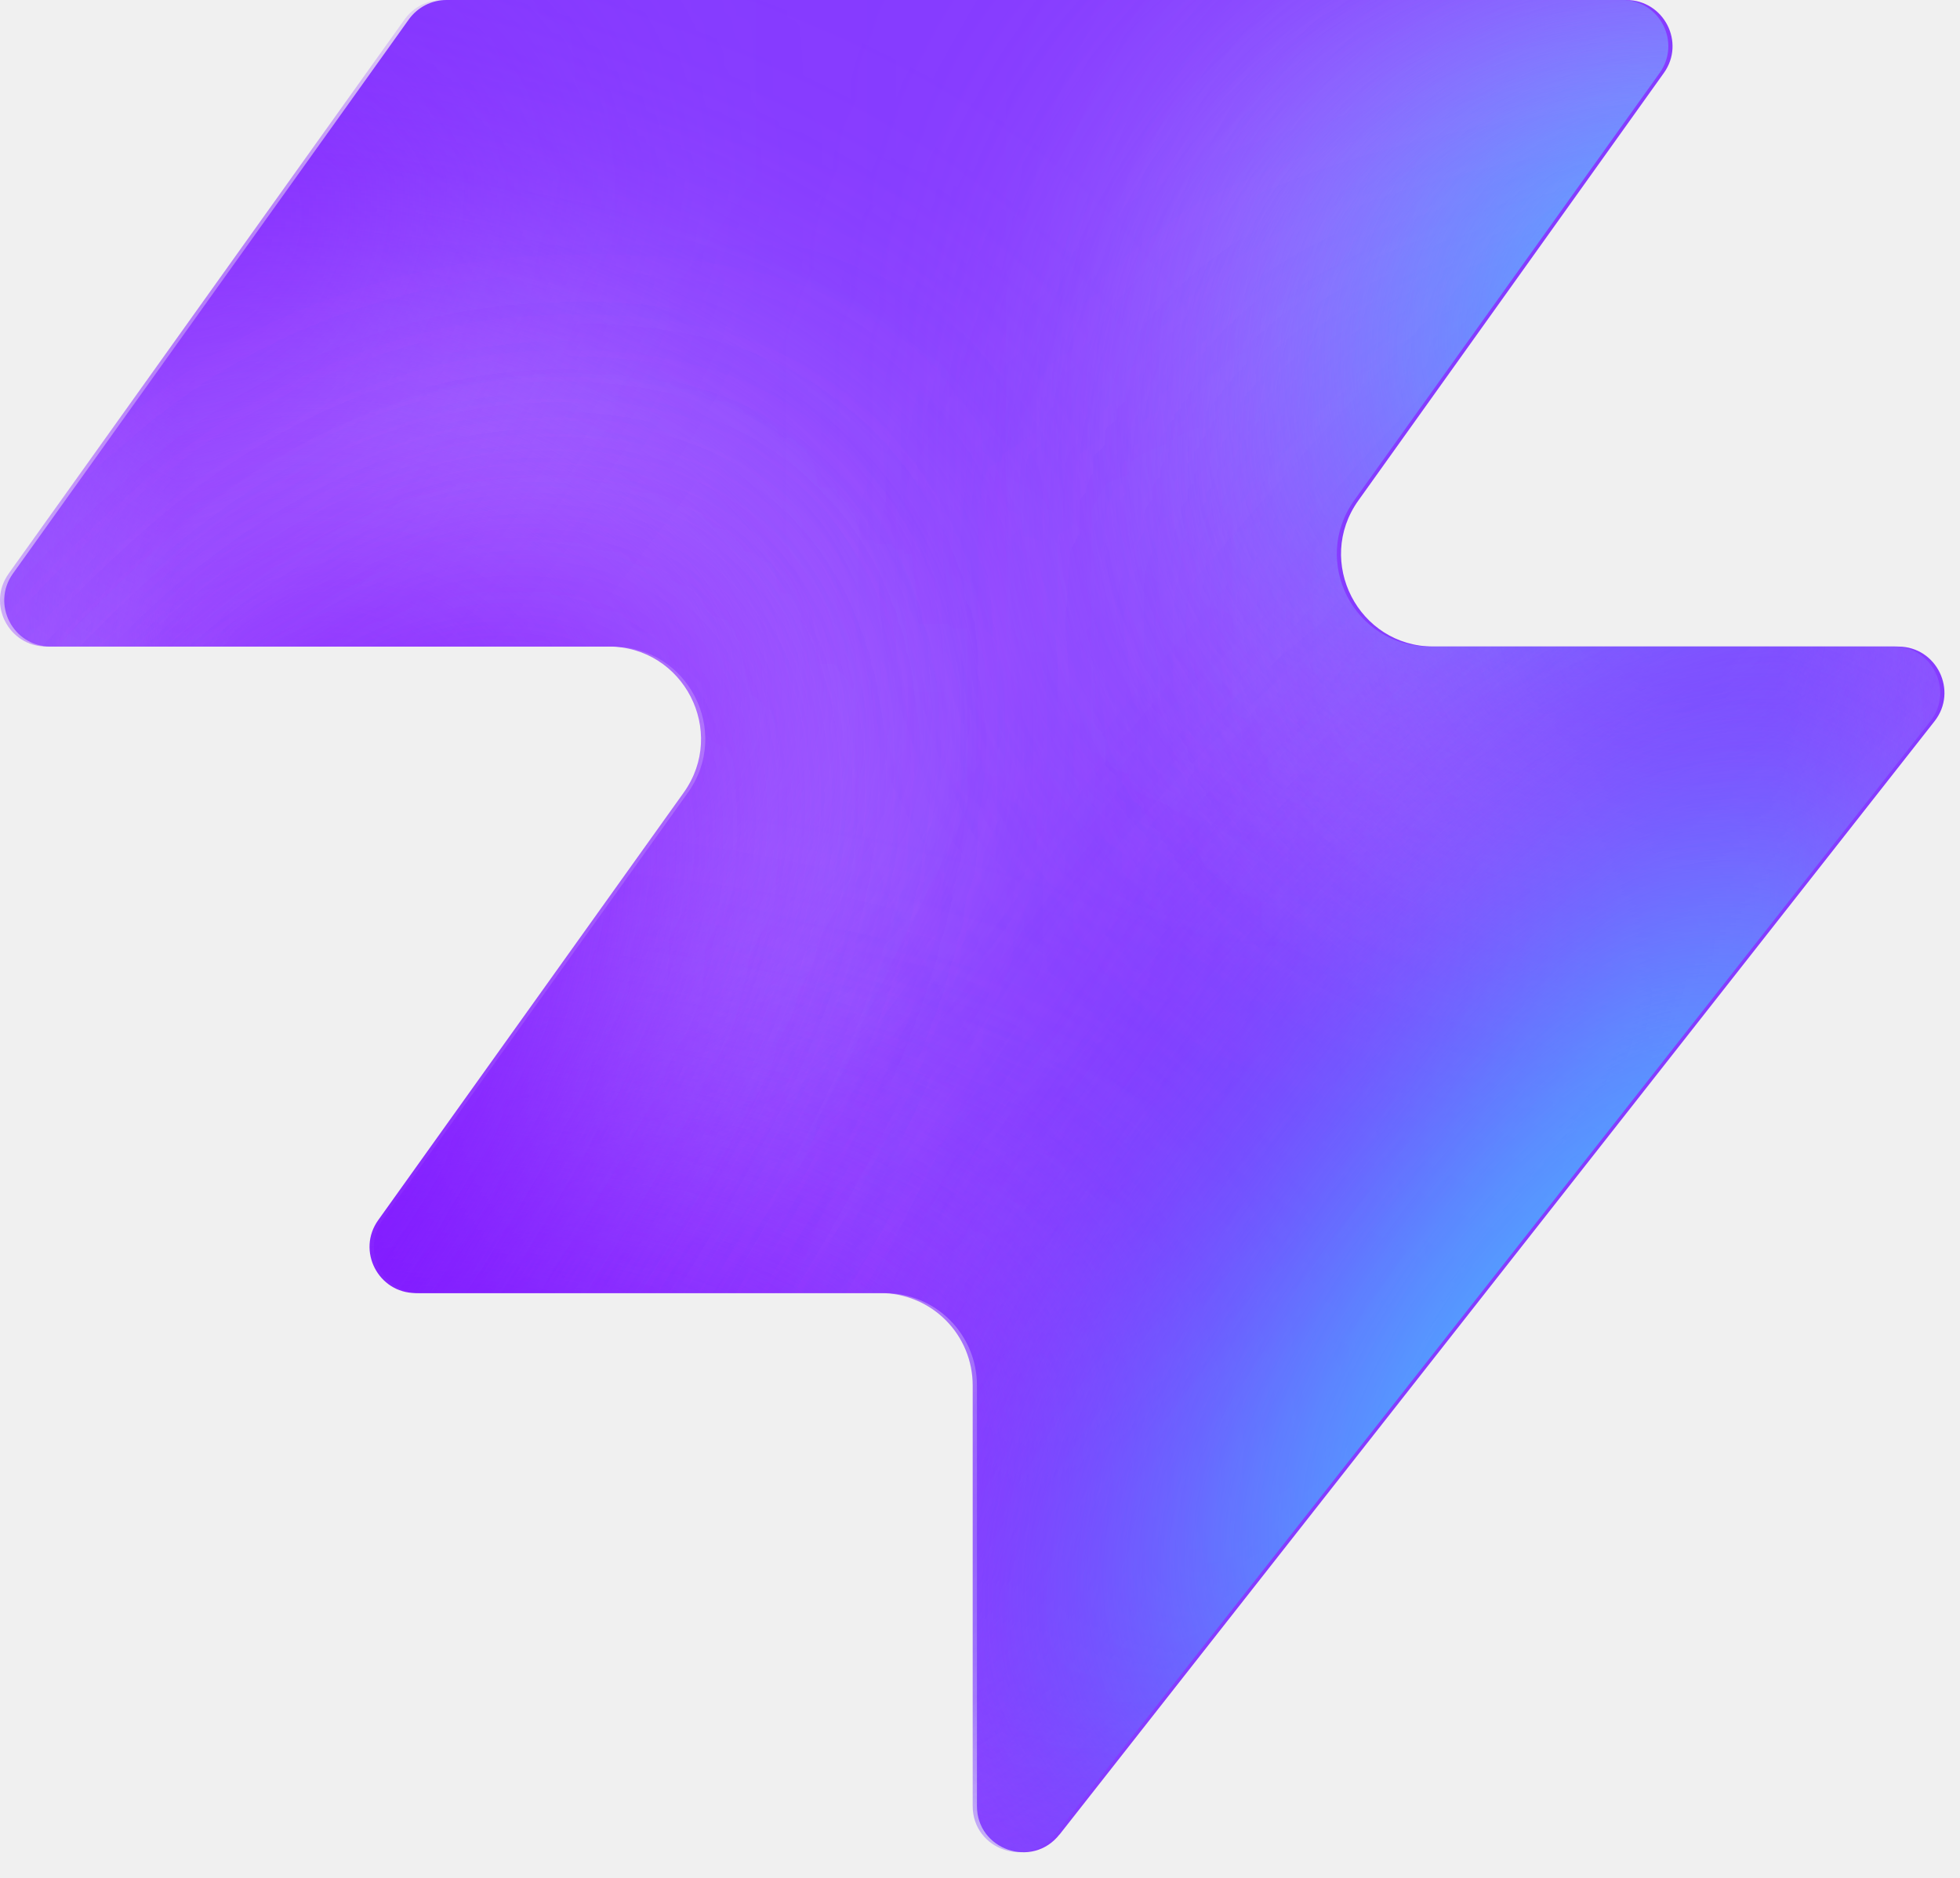
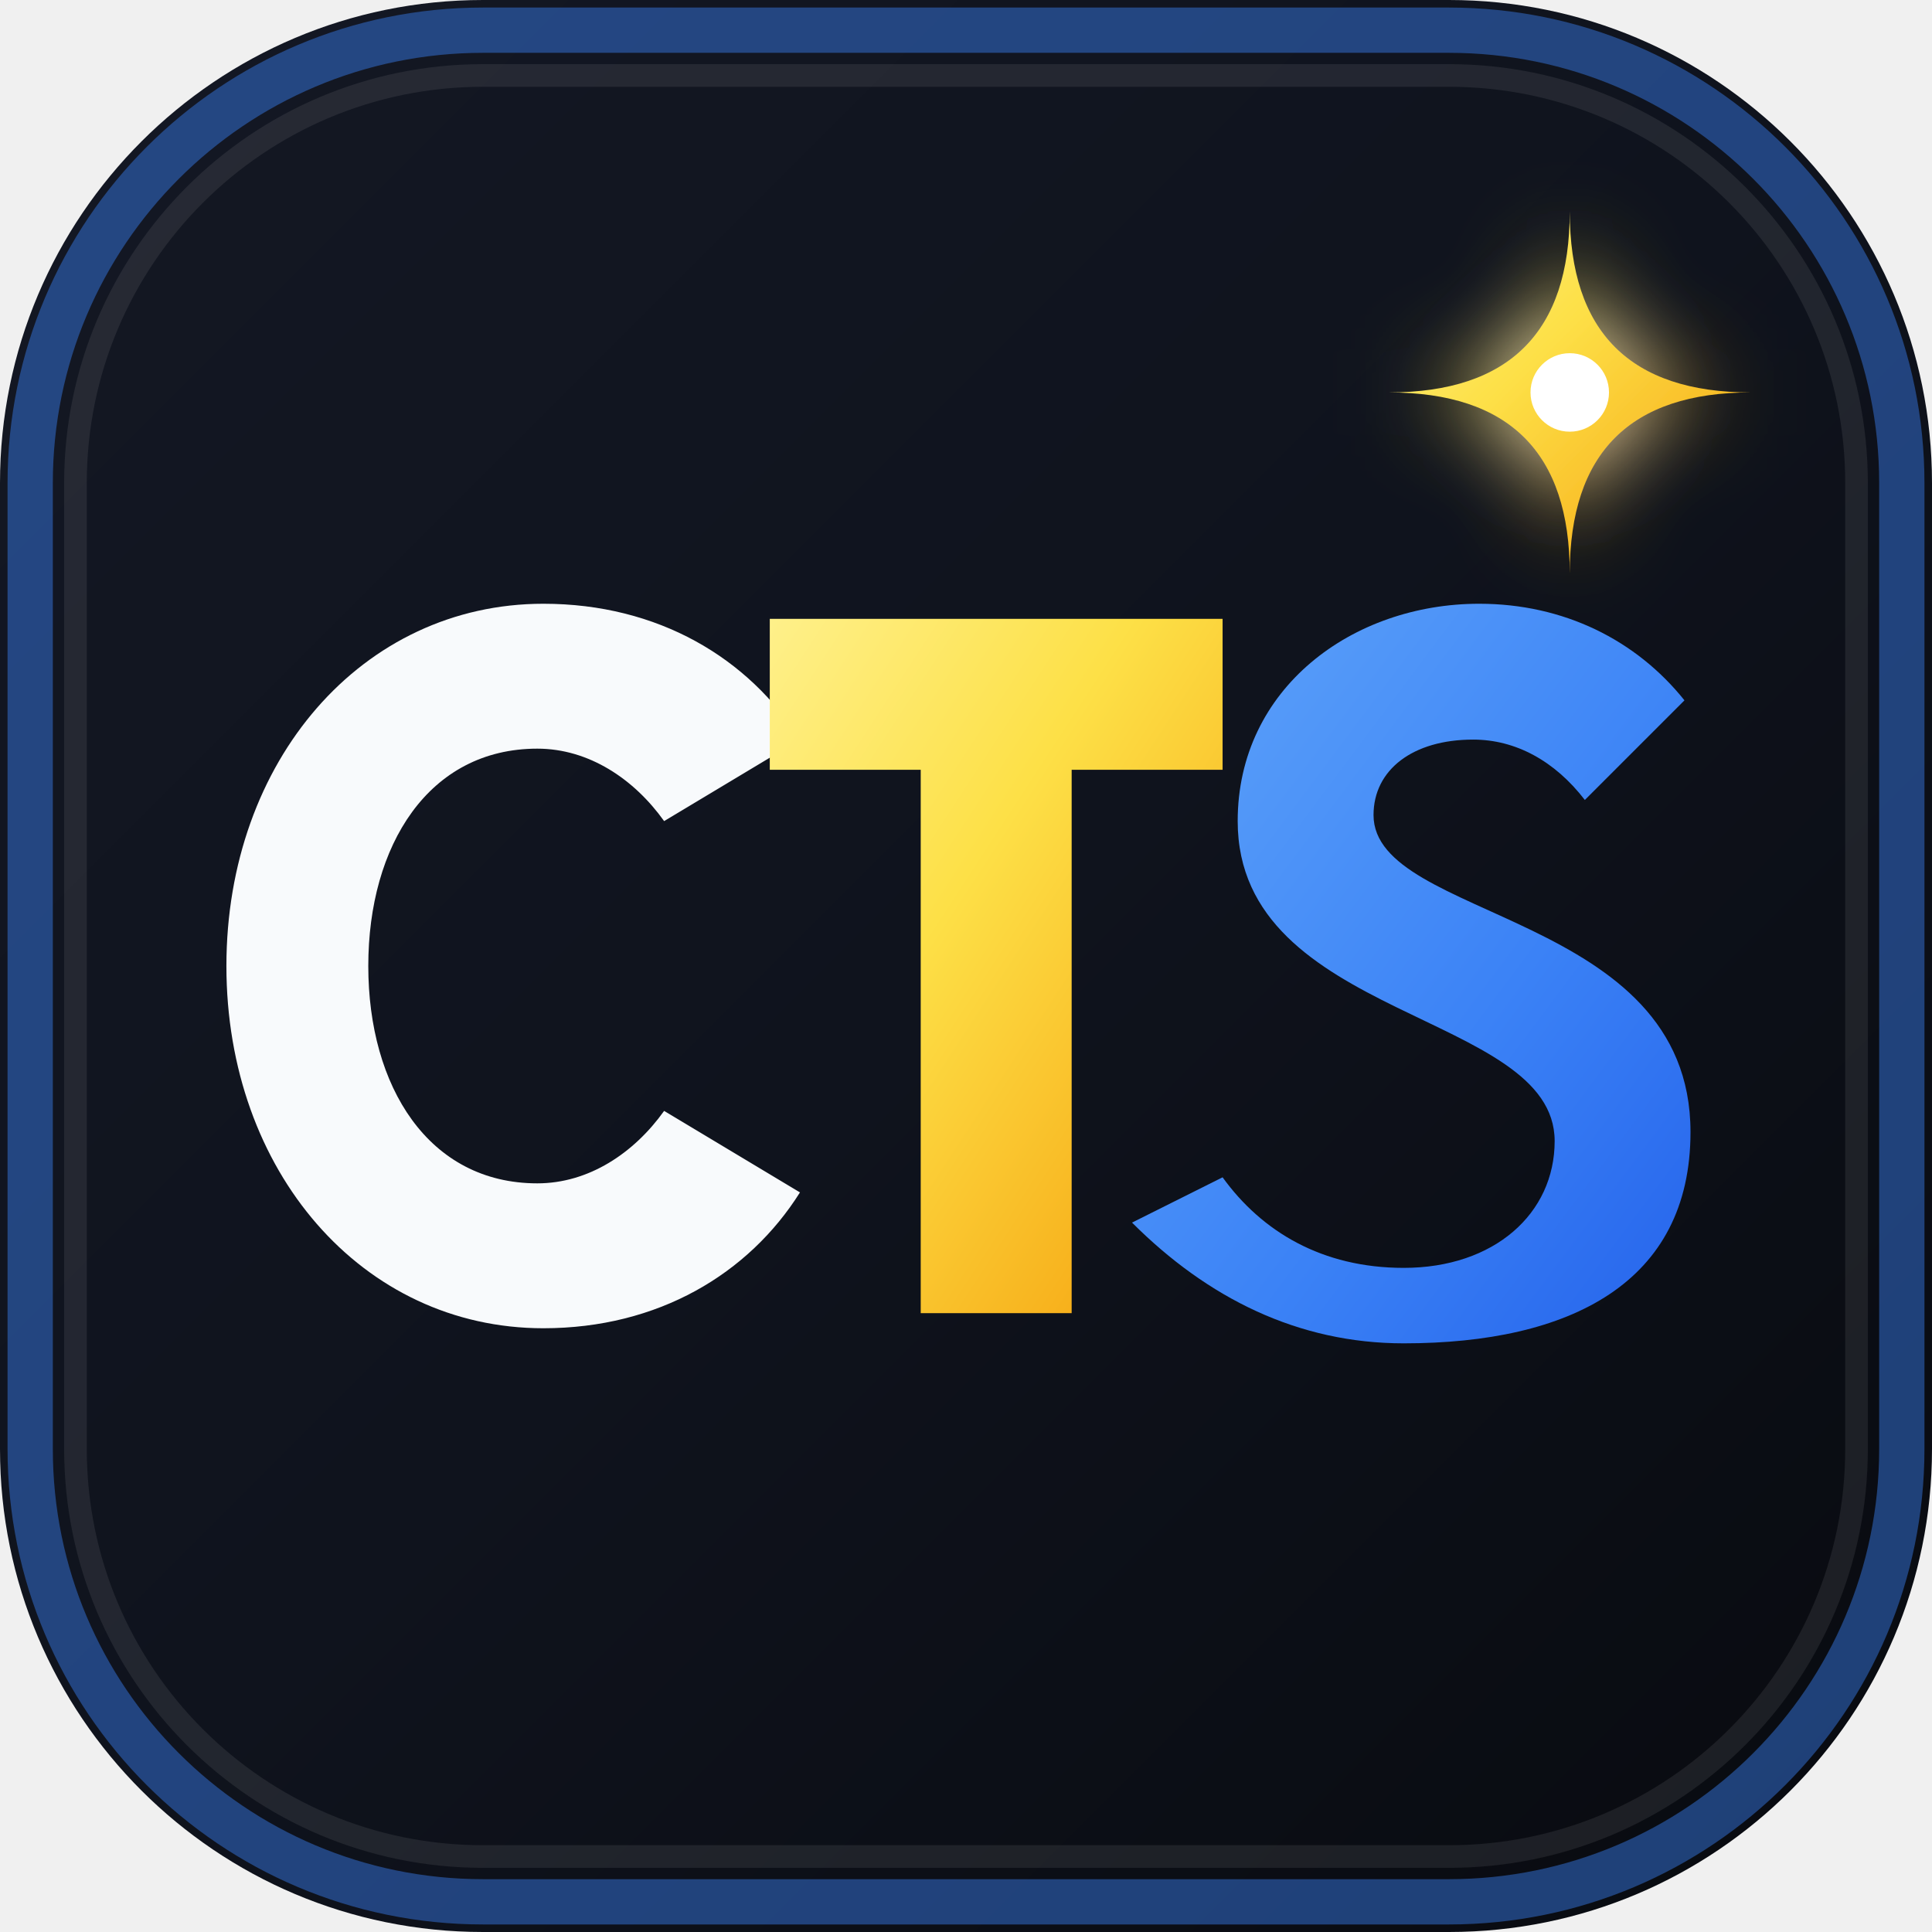
- <svg xmlns="http://www.w3.org/2000/svg" width="48" height="46" fill="none" viewBox="0 0 48 46">
-   <path fill="#863bff" d="M25.946 44.938c-.664.845-2.021.375-2.021-.698V33.937a2.26 2.26 0 0 0-2.262-2.262H10.287c-.92 0-1.456-1.04-.92-1.788l7.48-10.471c1.07-1.497 0-3.578-1.842-3.578H1.237c-.92 0-1.456-1.04-.92-1.788L10.013.474c.214-.297.556-.474.92-.474h28.894c.92 0 1.456 1.04.92 1.788l-7.48 10.471c-1.07 1.498 0 3.579 1.842 3.579h11.377c.943 0 1.473 1.088.89 1.83L25.947 44.94z" style="fill:#863bff;fill:color(display-p3 .525 .23 1);fill-opacity:1" />
-   <mask id="a" width="48" height="46" x="0" y="0" maskUnits="userSpaceOnUse" style="mask-type:alpha">
-     <path fill="#000" d="M25.842 44.938c-.664.844-2.021.375-2.021-.698V33.937a2.26 2.26 0 0 0-2.262-2.262H10.183c-.92 0-1.456-1.04-.92-1.788l7.48-10.471c1.07-1.498 0-3.579-1.842-3.579H1.133c-.92 0-1.456-1.04-.92-1.787L9.91.473c.214-.297.556-.474.92-.474h28.894c.92 0 1.456 1.04.92 1.788l-7.48 10.471c-1.07 1.498 0 3.578 1.842 3.578h11.377c.943 0 1.473 1.088.89 1.832L25.843 44.94z" style="fill:#000;fill-opacity:1" />
-   </mask>
-   <g mask="url(#a)">
-     <g filter="url(#b)">
-       <ellipse cx="5.508" cy="14.704" fill="#ede6ff" rx="5.508" ry="14.704" style="fill:#ede6ff;fill:color(display-p3 .927 .903 1);fill-opacity:1" transform="matrix(.00324 1 1 -.00324 -4.47 31.516)" />
-     </g>
-     <g filter="url(#c)">
-       <ellipse cx="10.399" cy="29.851" fill="#ede6ff" rx="10.399" ry="29.851" style="fill:#ede6ff;fill:color(display-p3 .927 .903 1);fill-opacity:1" transform="matrix(.00324 1 1 -.00324 -39.328 7.883)" />
-     </g>
-     <g filter="url(#d)">
-       <ellipse cx="5.508" cy="30.487" fill="#7e14ff" rx="5.508" ry="30.487" style="fill:#7e14ff;fill:color(display-p3 .492 .077 1);fill-opacity:1" transform="rotate(89.814 -25.913 -14.639)scale(1 -1)" />
-     </g>
-     <g filter="url(#e)">
-       <ellipse cx="5.508" cy="30.599" fill="#7e14ff" rx="5.508" ry="30.599" style="fill:#7e14ff;fill:color(display-p3 .492 .077 1);fill-opacity:1" transform="rotate(89.814 -32.644 -3.334)scale(1 -1)" />
-     </g>
-     <g filter="url(#f)">
-       <ellipse cx="5.508" cy="30.599" fill="#7e14ff" rx="5.508" ry="30.599" style="fill:#7e14ff;fill:color(display-p3 .492 .077 1);fill-opacity:1" transform="matrix(.00324 1 1 -.00324 -34.34 30.47)" />
-     </g>
-     <g filter="url(#g)">
-       <ellipse cx="14.072" cy="22.078" fill="#ede6ff" rx="14.072" ry="22.078" style="fill:#ede6ff;fill:color(display-p3 .927 .903 1);fill-opacity:1" transform="rotate(93.35 24.506 48.493)scale(-1 1)" />
-     </g>
-     <g filter="url(#h)">
-       <ellipse cx="3.47" cy="21.501" fill="#7e14ff" rx="3.47" ry="21.501" style="fill:#7e14ff;fill:color(display-p3 .492 .077 1);fill-opacity:1" transform="rotate(89.009 28.708 47.59)scale(-1 1)" />
-     </g>
-     <g filter="url(#i)">
-       <ellipse cx="3.47" cy="21.501" fill="#7e14ff" rx="3.47" ry="21.501" style="fill:#7e14ff;fill:color(display-p3 .492 .077 1);fill-opacity:1" transform="rotate(89.009 28.708 47.59)scale(-1 1)" />
-     </g>
-     <g filter="url(#j)">
-       <ellipse cx=".387" cy="8.972" fill="#7e14ff" rx="4.407" ry="29.108" style="fill:#7e14ff;fill:color(display-p3 .492 .077 1);fill-opacity:1" transform="rotate(39.51 .387 8.972)" />
-     </g>
-     <g filter="url(#k)">
-       <ellipse cx="47.523" cy="-6.092" fill="#7e14ff" rx="4.407" ry="29.108" style="fill:#7e14ff;fill:color(display-p3 .492 .077 1);fill-opacity:1" transform="rotate(37.892 47.523 -6.092)" />
-     </g>
-     <g filter="url(#l)">
-       <ellipse cx="41.412" cy="6.333" fill="#47bfff" rx="5.971" ry="9.665" style="fill:#47bfff;fill:color(display-p3 .28 .748 1);fill-opacity:1" transform="rotate(37.892 41.412 6.333)" />
-     </g>
-     <g filter="url(#m)">
-       <ellipse cx="-1.879" cy="38.332" fill="#7e14ff" rx="4.407" ry="29.108" style="fill:#7e14ff;fill:color(display-p3 .492 .077 1);fill-opacity:1" transform="rotate(37.892 -1.88 38.332)" />
-     </g>
-     <g filter="url(#n)">
-       <ellipse cx="-1.879" cy="38.332" fill="#7e14ff" rx="4.407" ry="29.108" style="fill:#7e14ff;fill:color(display-p3 .492 .077 1);fill-opacity:1" transform="rotate(37.892 -1.88 38.332)" />
-     </g>
-     <g filter="url(#o)">
-       <ellipse cx="35.651" cy="29.907" fill="#7e14ff" rx="4.407" ry="29.108" style="fill:#7e14ff;fill:color(display-p3 .492 .077 1);fill-opacity:1" transform="rotate(37.892 35.651 29.907)" />
-     </g>
-     <g filter="url(#p)">
-       <ellipse cx="38.418" cy="32.4" fill="#47bfff" rx="5.971" ry="15.297" style="fill:#47bfff;fill:color(display-p3 .28 .748 1);fill-opacity:1" transform="rotate(37.892 38.418 32.4)" />
-     </g>
-   </g>
+ <svg xmlns="http://www.w3.org/2000/svg" viewBox="0 0 64 64" width="64" height="64">
  <defs>
-     <filter id="b" width="60.045" height="41.654" x="-19.77" y="16.149" color-interpolation-filters="sRGB" filterUnits="userSpaceOnUse">
-       <feFlood flood-opacity="0" result="BackgroundImageFix" />
-       <feBlend in="SourceGraphic" in2="BackgroundImageFix" result="shape" />
-       <feGaussianBlur result="effect1_foregroundBlur_2002_17158" stdDeviation="7.659" />
-     </filter>
-     <filter id="c" width="90.34" height="51.437" x="-54.613" y="-7.533" color-interpolation-filters="sRGB" filterUnits="userSpaceOnUse">
-       <feFlood flood-opacity="0" result="BackgroundImageFix" />
-       <feBlend in="SourceGraphic" in2="BackgroundImageFix" result="shape" />
-       <feGaussianBlur result="effect1_foregroundBlur_2002_17158" stdDeviation="7.659" />
-     </filter>
-     <filter id="d" width="79.355" height="29.4" x="-49.64" y="2.03" color-interpolation-filters="sRGB" filterUnits="userSpaceOnUse">
-       <feFlood flood-opacity="0" result="BackgroundImageFix" />
-       <feBlend in="SourceGraphic" in2="BackgroundImageFix" result="shape" />
-       <feGaussianBlur result="effect1_foregroundBlur_2002_17158" stdDeviation="4.596" />
-     </filter>
-     <filter id="e" width="79.579" height="29.4" x="-45.045" y="20.029" color-interpolation-filters="sRGB" filterUnits="userSpaceOnUse">
-       <feFlood flood-opacity="0" result="BackgroundImageFix" />
-       <feBlend in="SourceGraphic" in2="BackgroundImageFix" result="shape" />
-       <feGaussianBlur result="effect1_foregroundBlur_2002_17158" stdDeviation="4.596" />
-     </filter>
-     <filter id="f" width="79.579" height="29.4" x="-43.513" y="21.178" color-interpolation-filters="sRGB" filterUnits="userSpaceOnUse">
-       <feFlood flood-opacity="0" result="BackgroundImageFix" />
-       <feBlend in="SourceGraphic" in2="BackgroundImageFix" result="shape" />
-       <feGaussianBlur result="effect1_foregroundBlur_2002_17158" stdDeviation="4.596" />
-     </filter>
-     <filter id="g" width="74.749" height="58.852" x="15.756" y="-17.901" color-interpolation-filters="sRGB" filterUnits="userSpaceOnUse">
-       <feFlood flood-opacity="0" result="BackgroundImageFix" />
-       <feBlend in="SourceGraphic" in2="BackgroundImageFix" result="shape" />
-       <feGaussianBlur result="effect1_foregroundBlur_2002_17158" stdDeviation="7.659" />
-     </filter>
-     <filter id="h" width="61.377" height="25.362" x="23.548" y="2.284" color-interpolation-filters="sRGB" filterUnits="userSpaceOnUse">
-       <feFlood flood-opacity="0" result="BackgroundImageFix" />
-       <feBlend in="SourceGraphic" in2="BackgroundImageFix" result="shape" />
-       <feGaussianBlur result="effect1_foregroundBlur_2002_17158" stdDeviation="4.596" />
-     </filter>
-     <filter id="i" width="61.377" height="25.362" x="23.548" y="2.284" color-interpolation-filters="sRGB" filterUnits="userSpaceOnUse">
-       <feFlood flood-opacity="0" result="BackgroundImageFix" />
-       <feBlend in="SourceGraphic" in2="BackgroundImageFix" result="shape" />
-       <feGaussianBlur result="effect1_foregroundBlur_2002_17158" stdDeviation="4.596" />
-     </filter>
-     <filter id="j" width="56.045" height="63.649" x="-27.636" y="-22.853" color-interpolation-filters="sRGB" filterUnits="userSpaceOnUse">
-       <feFlood flood-opacity="0" result="BackgroundImageFix" />
-       <feBlend in="SourceGraphic" in2="BackgroundImageFix" result="shape" />
-       <feGaussianBlur result="effect1_foregroundBlur_2002_17158" stdDeviation="4.596" />
-     </filter>
-     <filter id="k" width="54.814" height="64.646" x="20.116" y="-38.415" color-interpolation-filters="sRGB" filterUnits="userSpaceOnUse">
-       <feFlood flood-opacity="0" result="BackgroundImageFix" />
-       <feBlend in="SourceGraphic" in2="BackgroundImageFix" result="shape" />
-       <feGaussianBlur result="effect1_foregroundBlur_2002_17158" stdDeviation="4.596" />
-     </filter>
-     <filter id="l" width="33.541" height="35.313" x="24.641" y="-11.323" color-interpolation-filters="sRGB" filterUnits="userSpaceOnUse">
-       <feFlood flood-opacity="0" result="BackgroundImageFix" />
-       <feBlend in="SourceGraphic" in2="BackgroundImageFix" result="shape" />
-       <feGaussianBlur result="effect1_foregroundBlur_2002_17158" stdDeviation="4.596" />
-     </filter>
-     <filter id="m" width="54.814" height="64.646" x="-29.286" y="6.009" color-interpolation-filters="sRGB" filterUnits="userSpaceOnUse">
-       <feFlood flood-opacity="0" result="BackgroundImageFix" />
-       <feBlend in="SourceGraphic" in2="BackgroundImageFix" result="shape" />
-       <feGaussianBlur result="effect1_foregroundBlur_2002_17158" stdDeviation="4.596" />
-     </filter>
-     <filter id="n" width="54.814" height="64.646" x="-29.286" y="6.009" color-interpolation-filters="sRGB" filterUnits="userSpaceOnUse">
-       <feFlood flood-opacity="0" result="BackgroundImageFix" />
-       <feBlend in="SourceGraphic" in2="BackgroundImageFix" result="shape" />
-       <feGaussianBlur result="effect1_foregroundBlur_2002_17158" stdDeviation="4.596" />
-     </filter>
-     <filter id="o" width="54.814" height="64.646" x="8.244" y="-2.416" color-interpolation-filters="sRGB" filterUnits="userSpaceOnUse">
-       <feFlood flood-opacity="0" result="BackgroundImageFix" />
-       <feBlend in="SourceGraphic" in2="BackgroundImageFix" result="shape" />
-       <feGaussianBlur result="effect1_foregroundBlur_2002_17158" stdDeviation="4.596" />
-     </filter>
-     <filter id="p" width="39.409" height="43.623" x="18.713" y="10.588" color-interpolation-filters="sRGB" filterUnits="userSpaceOnUse">
-       <feFlood flood-opacity="0" result="BackgroundImageFix" />
-       <feBlend in="SourceGraphic" in2="BackgroundImageFix" result="shape" />
-       <feGaussianBlur result="effect1_foregroundBlur_2002_17158" stdDeviation="4.596" />
+     <linearGradient id="badge-bg" x1="0%" y1="0%" x2="100%" y2="100%">
+       <stop offset="0%" stop-color="#141824" />
+       <stop offset="50%" stop-color="#0F131D" />
+       <stop offset="100%" stop-color="#080A0F" />
+     </linearGradient>
+     <linearGradient id="cobalt-grad" x1="0%" y1="0%" x2="100%" y2="100%">
+       <stop offset="0%" stop-color="#60A5FA" />
+       <stop offset="60%" stop-color="#3B82F6" />
+       <stop offset="100%" stop-color="#2563EB" />
+     </linearGradient>
+     <linearGradient id="gold-grad" x1="0%" y1="0%" x2="100%" y2="100%">
+       <stop offset="0%" stop-color="#FEF08A" />
+       <stop offset="40%" stop-color="#FDE047" />
+       <stop offset="100%" stop-color="#F59E0B" />
+     </linearGradient>
+     <filter id="glow" x="-20%" y="-20%" width="140%" height="140%">
+       <feGaussianBlur stdDeviation="1.5" result="blur" />
+       <feComposite in="SourceGraphic" in2="blur" operator="over" />
    </filter>
  </defs>
+   <rect width="64" height="64" rx="16" fill="url(#badge-bg)" />
+   <rect x="1" y="1" width="62" height="62" rx="15" fill="none" stroke="#3B82F6" stroke-width="1.5" stroke-opacity="0.45" />
+   <rect x="2.5" y="2.5" width="59" height="59" rx="13.5" fill="none" stroke="#FFFFFF" stroke-width="0.75" stroke-opacity="0.08" />
+   <g filter="url(#glow)">
+     <path d="M 52 7 Q 52 13 58 13 Q 52 13 52 19 Q 52 13 46 13 Q 52 13 52 7 Z" fill="url(#gold-grad)" />
+     <circle cx="52" cy="13" r="1.3" fill="#FFFFFF" />
+   </g>
+   <g transform="translate(1, 0)">
+     <path d="M 21.5 24.5              C 19.8 21.8 16.8 20 13 20              C 7 20 2.5 25.2 2.5 32              C 2.5 38.8 7 44 13 44              C 16.8 44 19.8 42.2 21.5 39.5              L 17 36.8              C 16 38.2 14.5 39.2 12.8 39.2              C 9.2 39.2 7.2 36 7.2 32              C 7.2 28 9.2 24.8 12.8 24.8              C 14.5 24.8 16 25.8 17 27.2              Z" fill="#F8FAFC" transform="translate(4, 0)" />
+     <path d="M 23.5 20.5              L 38.5 20.5              L 38.5 25.5              L 33.5 25.5              L 33.5 43.5              L 28.5 43.5              L 28.5 25.5              L 23.5 25.5              Z" fill="url(#gold-grad)" transform="translate(1, 0)" />
+     <path d="M 40.5 39              C 41.8 40.8 43.8 42 46.5 42              C 49.5 42 51.5 40.2 51.5 37.8              C 51.5 33.5 41 33.8 41 27.2              C 41 22.8 44.8 20 49 20              C 51.8 20 54.2 21.2 55.8 23.2              L 52.5 26.5              C 51.5 25.2 50.2 24.5 48.8 24.5              C 46.8 24.5 45.5 25.5 45.5 27              C 45.5 30.5 56 30.2 56 37.5              C 56 42.5 52 44.5 46.5 44.5              C 43 44.5 40 43 37.5 40.5              Z" fill="url(#cobalt-grad)" transform="translate(-1, 0)" />
+   </g>
</svg>
